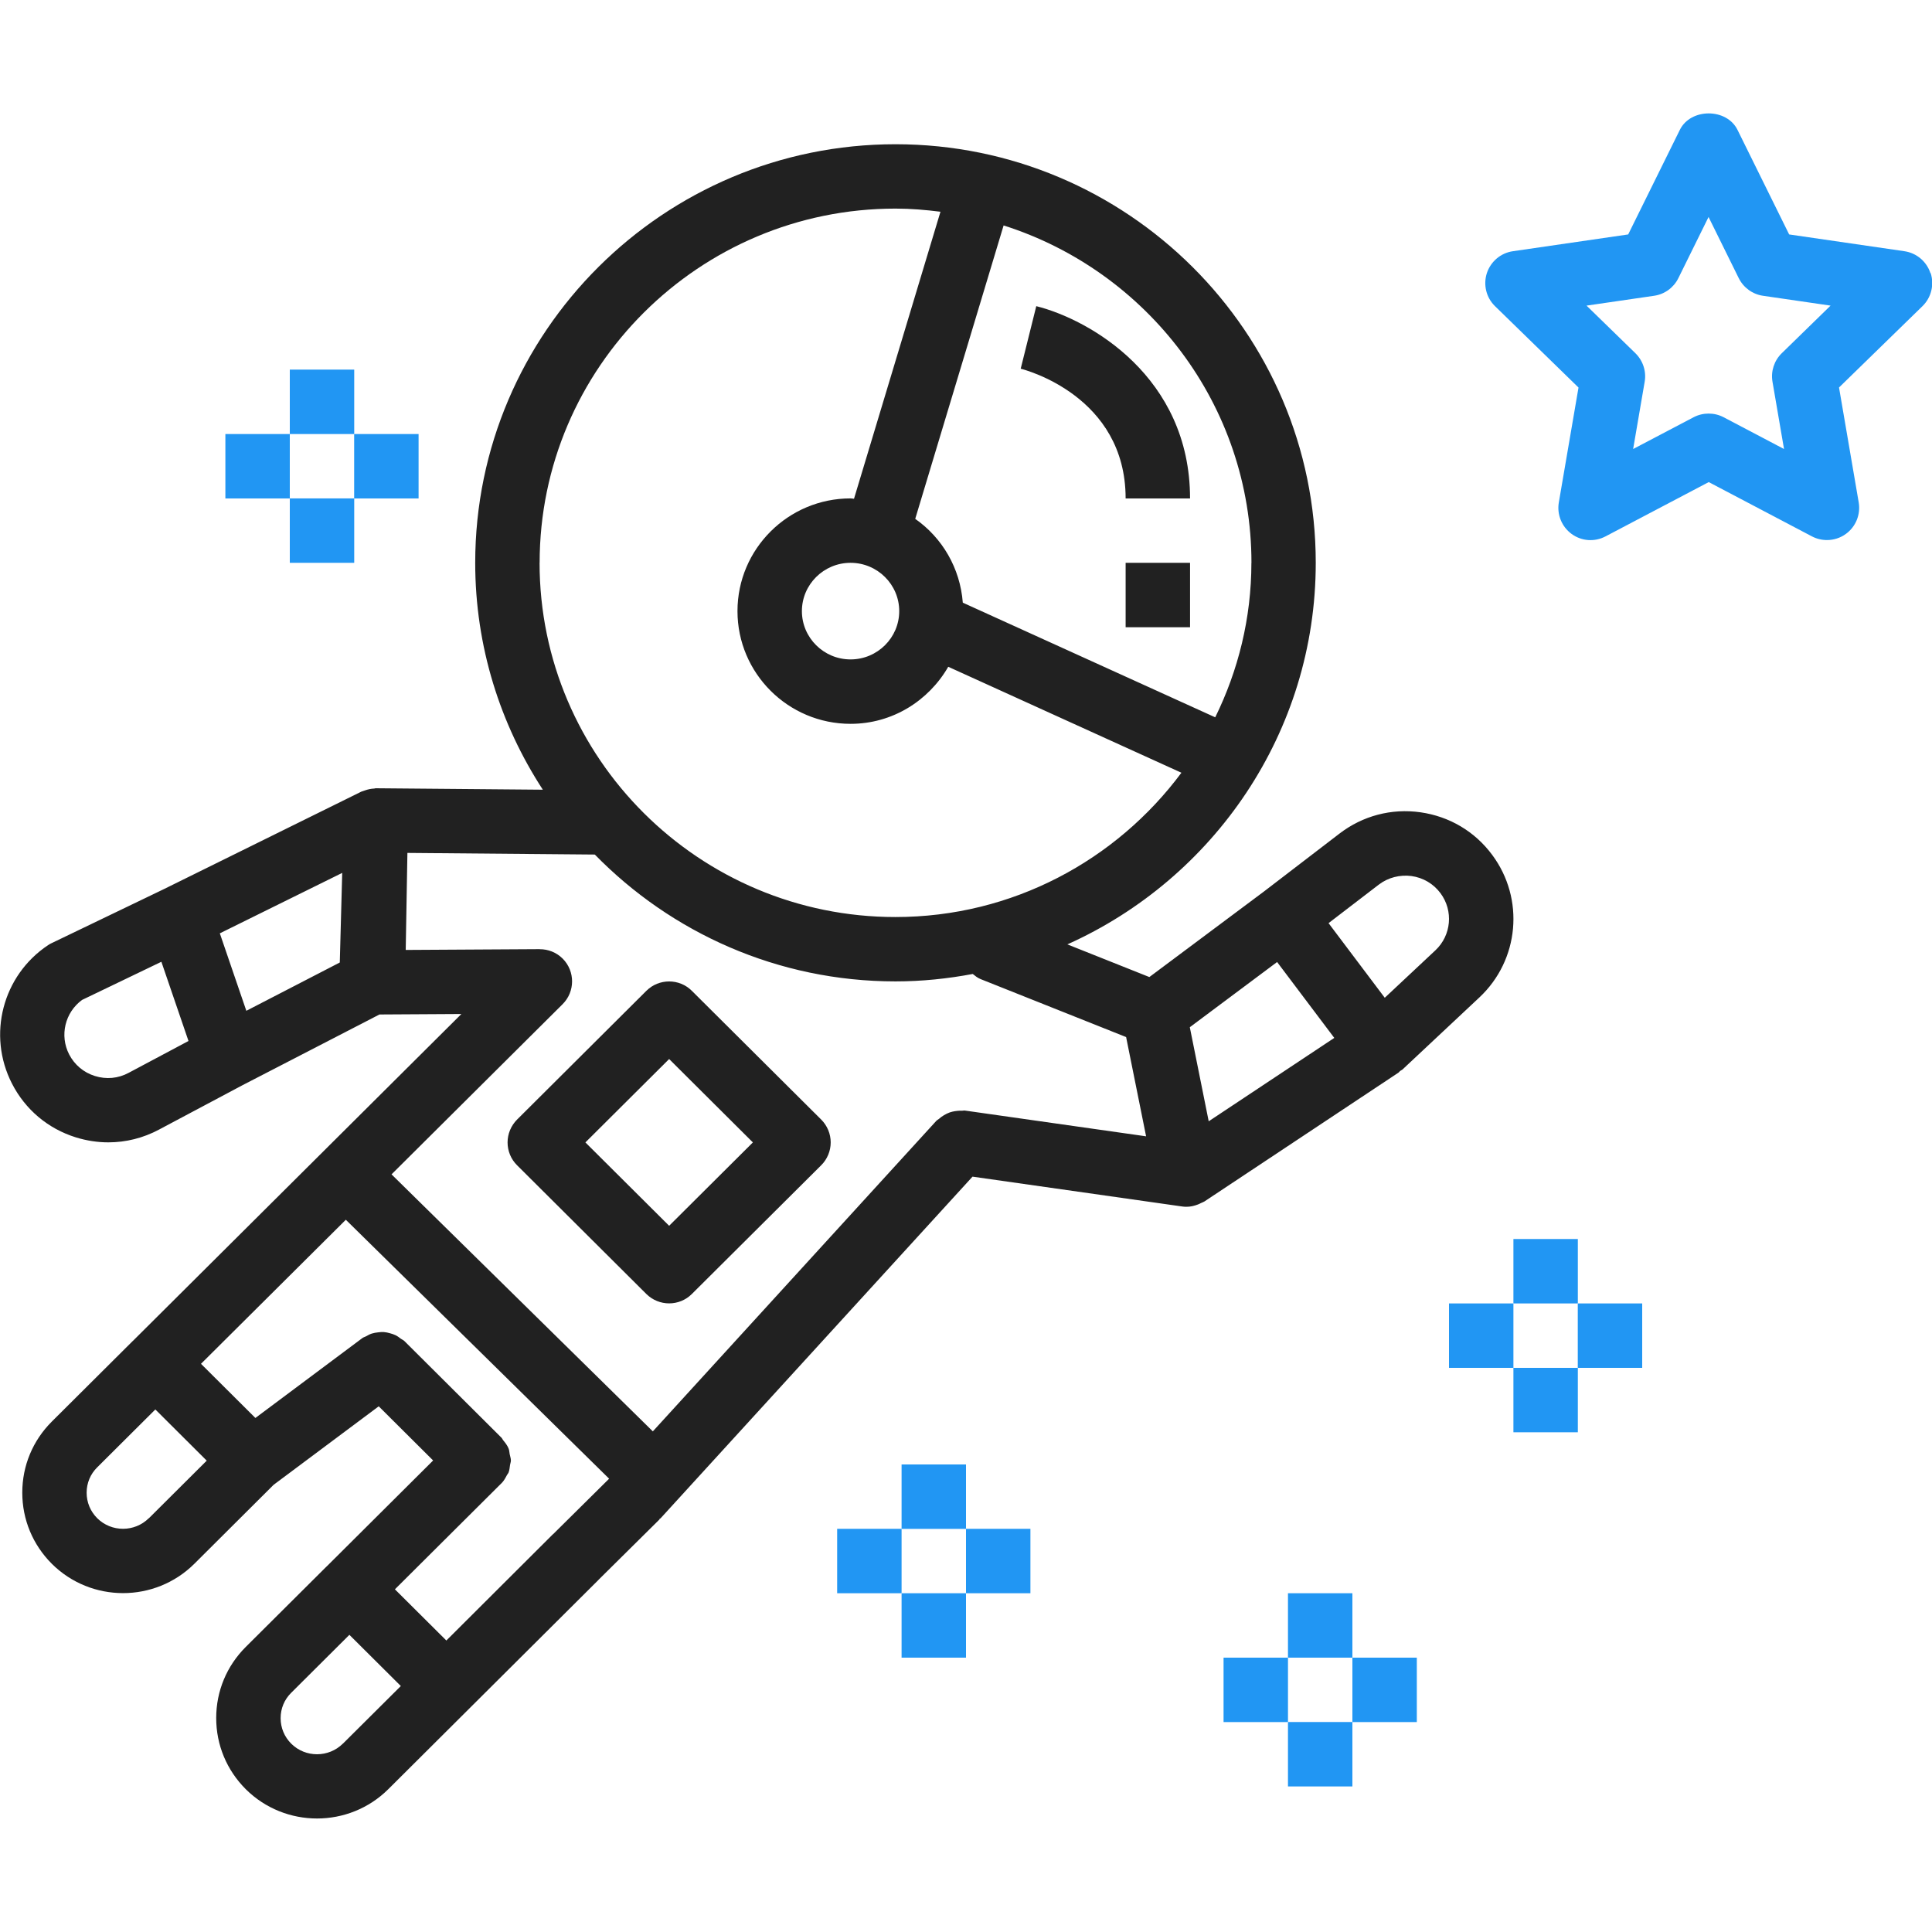
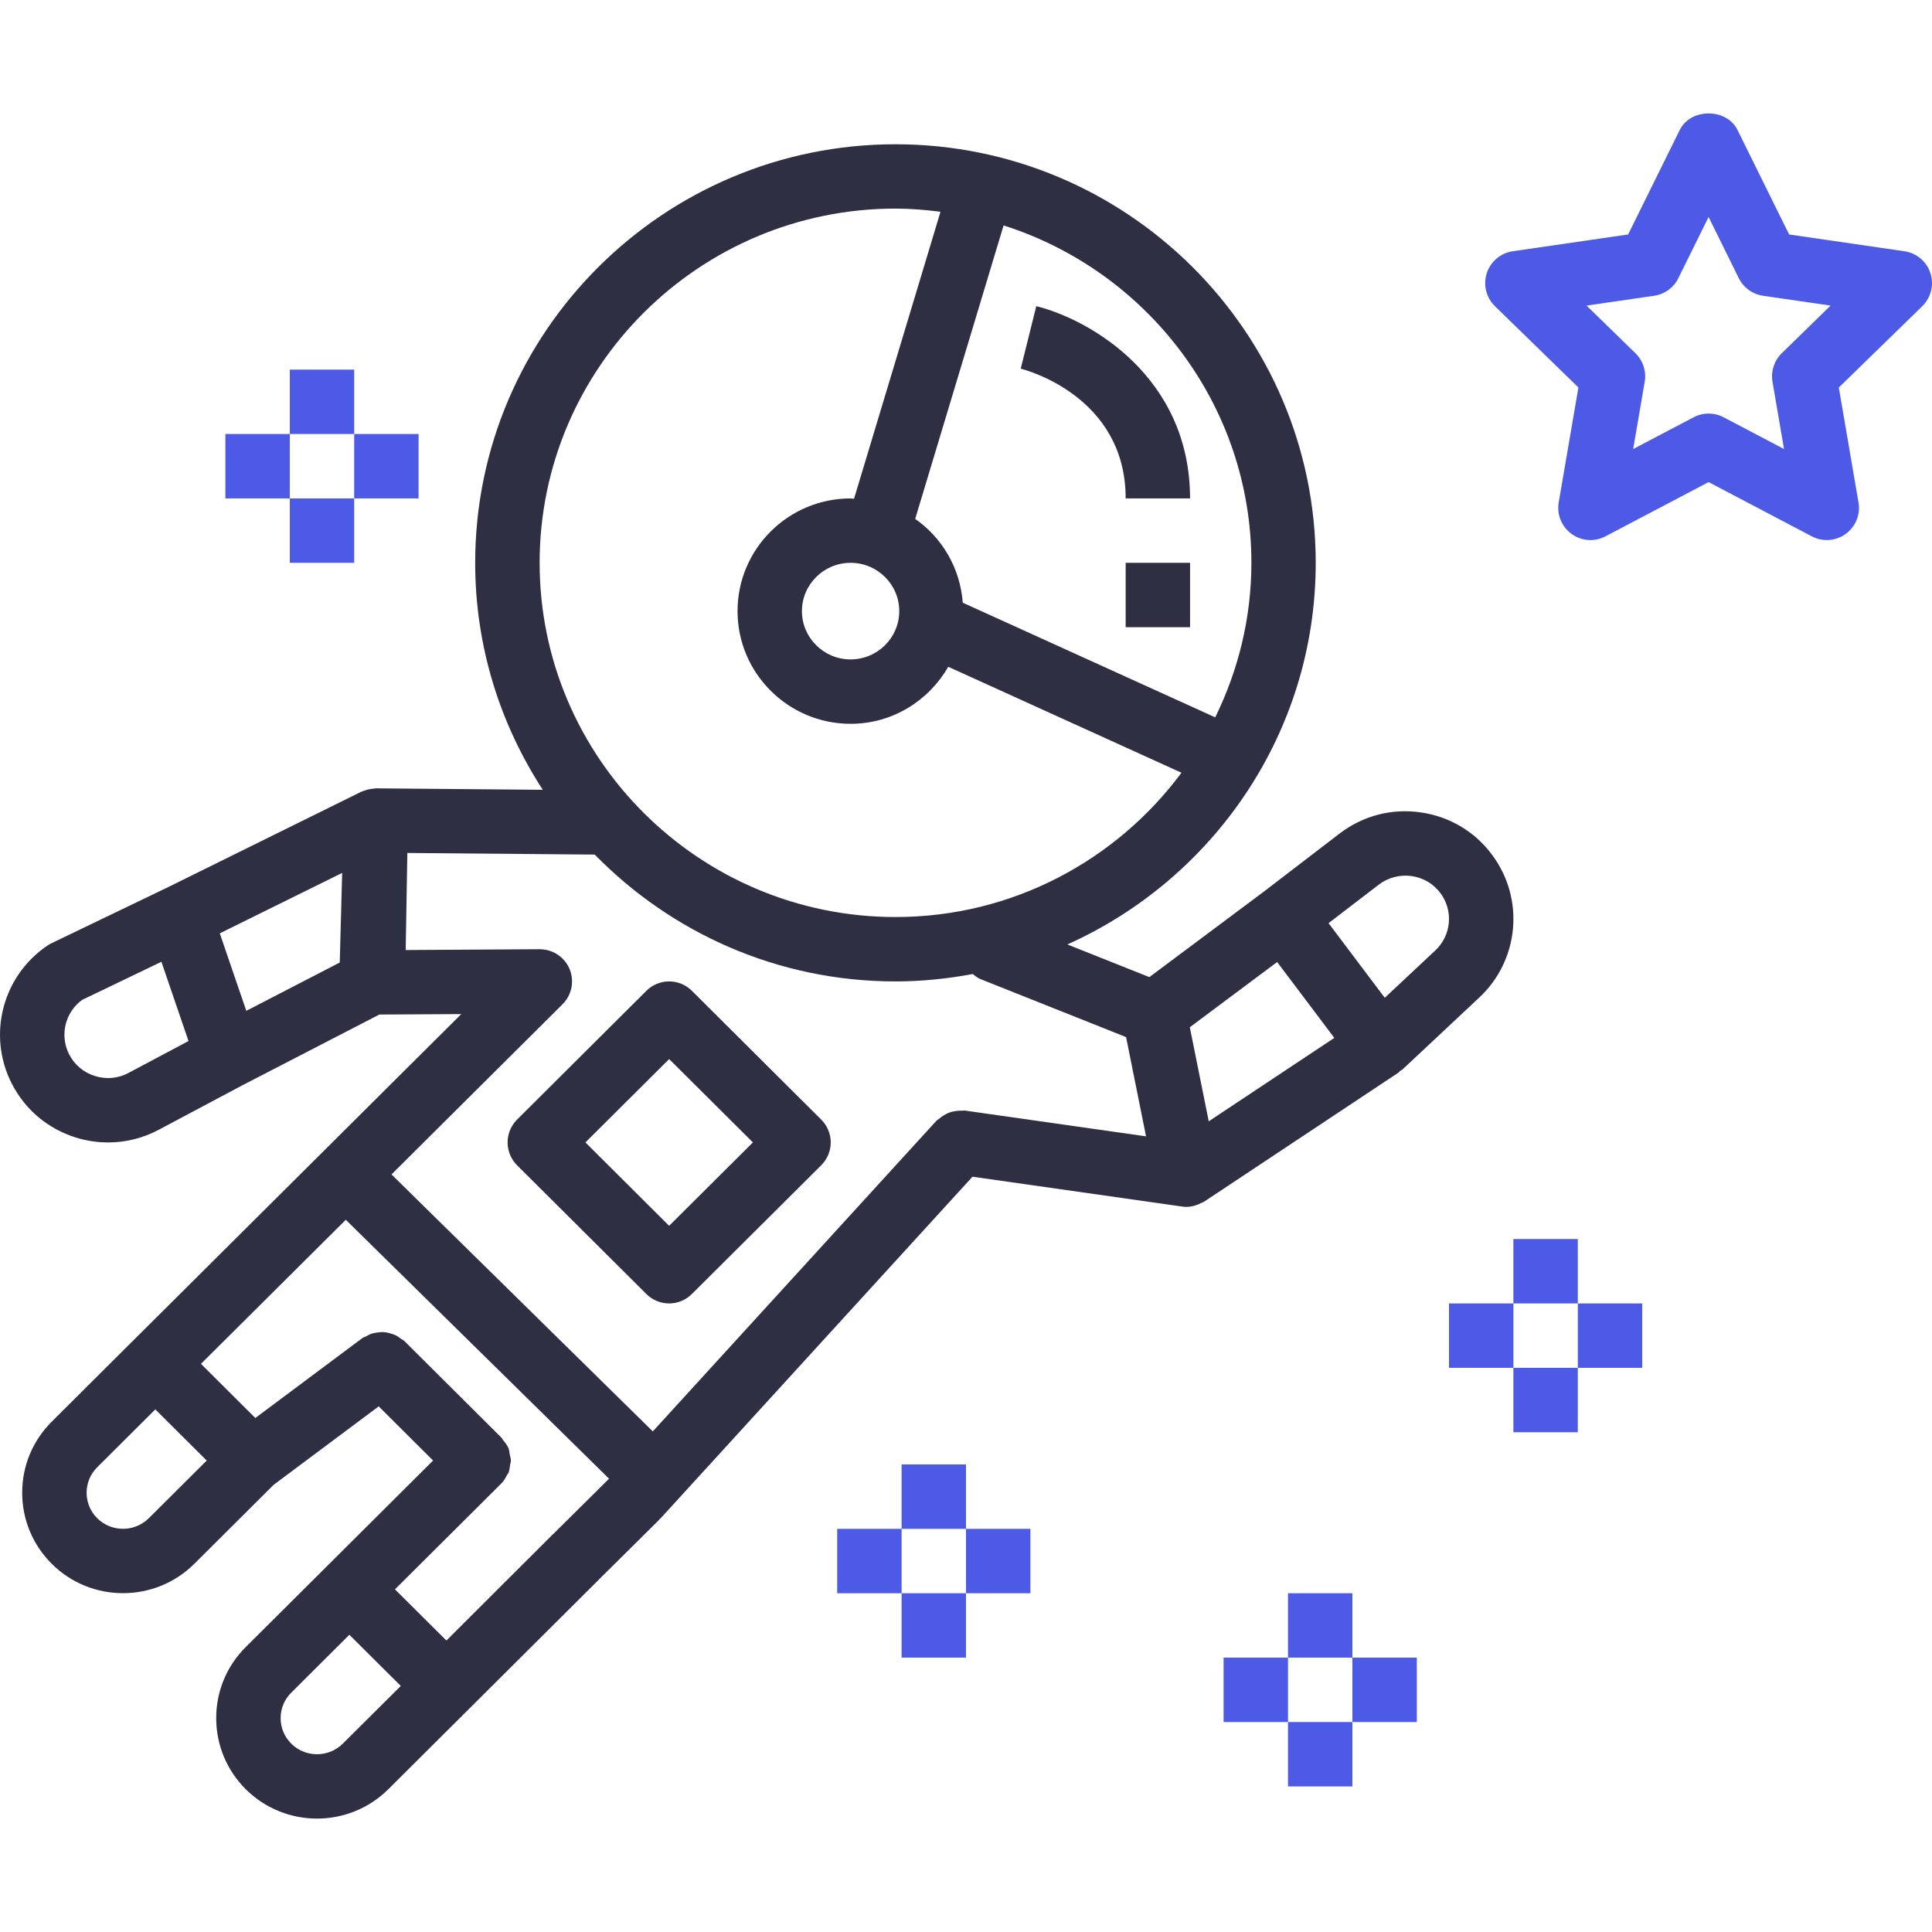
- <svg xmlns="http://www.w3.org/2000/svg" version="1.1" width="32" height="32" viewBox="0 0 32 32">
-   <path fill="#2196f3" d="M31.974 4.524c-0.063-0.193-0.229-0.333-0.43-0.363l-1.91-0.278-0.855-1.731c-0.179-0.365-0.777-0.365-0.956 0l-0.855 1.731-1.91 0.278c-0.201 0.029-0.367 0.17-0.431 0.363-0.062 0.193-0.011 0.405 0.135 0.547l1.383 1.348-0.326 1.903c-0.034 0.2 0.048 0.402 0.212 0.522 0.166 0.121 0.382 0.135 0.562 0.040l1.709-0.899 1.709 0.899c0.078 0.041 0.164 0.061 0.249 0.061 0.11 0 0.221-0.034 0.314-0.102 0.164-0.119 0.246-0.322 0.212-0.522l-0.326-1.903 1.383-1.348c0.145-0.142 0.197-0.354 0.135-0.547zM29.511 5.851c-0.125 0.122-0.183 0.299-0.153 0.472l0.191 1.114-1-0.526c-0.078-0.041-0.163-0.061-0.249-0.061s-0.17 0.020-0.249 0.061l-1.001 0.526 0.191-1.114c0.030-0.173-0.028-0.349-0.153-0.472l-0.81-0.789 1.119-0.163c0.174-0.025 0.324-0.134 0.402-0.292l0.5-1.013 0.5 1.013c0.078 0.157 0.228 0.267 0.402 0.292l1.119 0.163-0.809 0.789z" />
-   <path fill="#2196f3" d="M26.134 20.522h-1.067v1.067h1.067v-1.067z" />
-   <path fill="#2196f3" d="M26.134 22.656h-1.067v1.067h1.067v-1.067z" />
-   <path fill="#2196f3" d="M27.2 21.589h-1.067v1.067h1.067v-1.067z" />
-   <path fill="#2196f3" d="M25.067 21.589h-1.067v1.067h1.067v-1.067z" />
-   <path fill="#2196f3" d="M22.4 26.389h-1.067v1.067h1.067v-1.067z" />
-   <path fill="#2196f3" d="M22.4 28.522h-1.067v1.067h1.067v-1.067z" />
-   <path fill="#2196f3" d="M23.467 27.456h-1.067v1.067h1.067v-1.067z" />
-   <path fill="#2196f3" d="M21.333 27.456h-1.067v1.067h1.067v-1.067z" />
-   <path fill="#2196f3" d="M16 24.256h-1.067v1.067h1.067v-1.067z" />
-   <path fill="#2196f3" d="M16 26.389h-1.067v1.067h1.067v-1.067z" />
-   <path fill="#2196f3" d="M17.067 25.322h-1.067v1.067h1.067v-1.067z" />
-   <path fill="#2196f3" d="M14.933 25.322h-1.067v1.067h1.067v-1.067z" />
-   <path fill="#2196f3" d="M5.867 6.122h-1.067v1.067h1.067v-1.067z" />
-   <path fill="#2196f3" d="M5.867 8.255h-1.067v1.067h1.067v-1.067z" />
-   <path fill="#2196f3" d="M6.933 7.189h-1.067v1.067h1.067v-1.067z" />
-   <path fill="#2196f3" d="M4.8 7.189h-1.067v1.067h1.067v-1.067z" />
-   <path fill="#212121" d="M24.715 14.159c-0.287-0.388-0.709-0.637-1.188-0.705-0.481-0.068-0.956 0.058-1.34 0.352l-1.252 0.96-1.898 1.417-1.358-0.541c2.421-1.086 4.114-3.508 4.114-6.32 0-3.823-3.123-6.933-6.961-6.933s-6.961 3.11-6.961 6.933c0 1.386 0.414 2.674 1.12 3.758l-2.764-0.024c-0.002 0-0.003 0-0.005 0-0.009 0-0.015 0.004-0.023 0.005-0.053 0.002-0.105 0.013-0.155 0.031-0.013 0.005-0.026 0.008-0.038 0.013-0.006 0.003-0.013 0.003-0.019 0.006l-3.233 1.596c-0.001 0-0.001 0-0.001 0.001l-1.893 0.911c-0.021 0.009-0.042 0.021-0.063 0.035-0.755 0.502-1.012 1.489-0.598 2.295 0.22 0.429 0.595 0.745 1.056 0.889 0.178 0.055 0.359 0.083 0.539 0.083 0.29 0 0.577-0.071 0.839-0.211l1.388-0.738 2.264-1.169 1.357-0.008-5.442 5.416c-0.001 0.001-0.001 0.001-0.002 0.001l-1.339 1.333c-0.316 0.315-0.49 0.732-0.49 1.178s0.174 0.863 0.49 1.179c0.325 0.323 0.752 0.485 1.179 0.485s0.854-0.162 1.18-0.485l1.314-1.309 1.741-1.3 0.901 0.897-1.762 1.754c-0 0.001-0.001 0.001-0.002 0.001l-1.339 1.333c-0.316 0.315-0.49 0.732-0.49 1.178s0.174 0.863 0.49 1.179c0.325 0.323 0.753 0.485 1.18 0.485s0.855-0.162 1.18-0.485l3.482-3.467c0.001-0.001 0.001-0.001 0.001-0.002l1.010-1-0.004-0.004c0.006-0.006 0.015-0.009 0.022-0.015l5.166-5.658 3.471 0.494c0.025 0.004 0.050 0.005 0.075 0.005 0.065 0 0.127-0.015 0.187-0.038 0.018-0.006 0.033-0.015 0.050-0.023 0.019-0.010 0.039-0.015 0.058-0.027l3.213-2.133c0.012-0.008 0.018-0.021 0.029-0.029 0.013-0.010 0.029-0.014 0.041-0.026l1.271-1.191c0.662-0.62 0.753-1.635 0.212-2.362zM2.13 17.77c-0.173 0.093-0.37 0.111-0.558 0.052-0.187-0.058-0.338-0.186-0.427-0.358-0.161-0.314-0.068-0.695 0.214-0.902l1.314-0.632 0.449 1.312-0.992 0.528zM5.628 15.942l-1.548 0.8-0.439-1.283 2.027-1.001-0.040 1.484zM20.727 9.322c0 0.918-0.219 1.785-0.599 2.559l-4.181-1.899c-0.044-0.573-0.341-1.075-0.788-1.388l1.464-4.86c2.378 0.756 4.105 2.974 4.105 5.588zM8.938 9.322c0-3.235 2.644-5.867 5.894-5.867 0.253 0 0.5 0.021 0.745 0.052l-1.432 4.754c-0.019-0.001-0.037-0.006-0.057-0.006-1.033 0-1.873 0.837-1.873 1.867s0.84 1.867 1.873 1.867c0.694 0 1.294-0.383 1.618-0.945l3.862 1.755c-1.075 1.446-2.795 2.39-4.737 2.39-3.25 0-5.894-2.632-5.894-5.867zM14.894 10.122c0 0.441-0.362 0.8-0.806 0.8s-0.806-0.359-0.806-0.8c0-0.441 0.362-0.8 0.806-0.8s0.806 0.359 0.806 0.8zM2.465 25.146c-0.236 0.234-0.619 0.234-0.854 0.001-0.114-0.114-0.176-0.263-0.176-0.423s0.062-0.309 0.176-0.421l0.962-0.958 0.851 0.848-0.959 0.955zM5.679 28.88c-0.236 0.234-0.619 0.235-0.855 0.001-0.114-0.114-0.176-0.263-0.176-0.423s0.062-0.309 0.176-0.421l0.963-0.959 0.852 0.848-0.96 0.955zM9.16 25.411c-0.001 0-0.001 0-0.002 0.001l-1.765 1.76-0.852-0.848 1.763-1.755c0 0 0 0 0-0s0.001-0.001 0.002-0.001c0.040-0.040 0.065-0.088 0.090-0.135 0.007-0.014 0.020-0.026 0.026-0.040 0.017-0.041 0.019-0.085 0.026-0.129 0.003-0.025 0.014-0.047 0.014-0.073 0-0.036-0.013-0.070-0.020-0.106-0.006-0.032-0.006-0.065-0.019-0.095-0.020-0.050-0.055-0.094-0.091-0.138-0.010-0.012-0.014-0.027-0.025-0.038 0 0 0 0-0.001 0s-0.001-0.002-0.001-0.002l-1.607-1.6c-0.017-0.017-0.039-0.024-0.058-0.038-0.028-0.022-0.055-0.042-0.087-0.058-0.030-0.015-0.061-0.024-0.093-0.033-0.034-0.010-0.067-0.017-0.103-0.020-0.033-0.002-0.063 0.001-0.095 0.005-0.036 0.004-0.069 0.009-0.104 0.020-0.034 0.011-0.063 0.027-0.094 0.045-0.020 0.011-0.042 0.015-0.061 0.029l-1.773 1.324-0.901-0.897 2.399-2.386 4.361 4.289-0.928 0.919zM15.979 18.394c-0.015-0.002-0.030 0.004-0.045 0.003-0.039-0.002-0.076 0.001-0.115 0.007-0.030 0.005-0.059 0.011-0.088 0.021-0.034 0.012-0.065 0.028-0.097 0.047-0.030 0.018-0.057 0.037-0.083 0.061-0.013 0.011-0.028 0.017-0.040 0.029l-4.698 5.146-4.328-4.257 2.833-2.818c0.209-0.208 0.21-0.546 0.002-0.755-0.105-0.105-0.243-0.157-0.381-0.156v-0.001l-2.219 0.013 0.028-1.607 3.104 0.027c1.265 1.294 3.029 2.101 4.981 2.101 0.437 0 0.864-0.045 1.279-0.123 0.040 0.032 0.079 0.065 0.13 0.085l2.41 0.96 0.331 1.644-3.003-0.427zM20.020 18.572l-0.313-1.558 1.446-1.080 0.947 1.257-2.080 1.381zM23.774 15.741l-0.838 0.785-0.931-1.236 0.831-0.637c0.155-0.119 0.351-0.168 0.543-0.143 0.193 0.027 0.364 0.128 0.48 0.284 0.217 0.292 0.18 0.699-0.085 0.947z" />
-   <path fill="#212121" d="M13.602 18.544l-2.143-2.133c-0.207-0.207-0.545-0.207-0.753 0l-2.142 2.133c-0.1 0.101-0.157 0.236-0.157 0.378s0.056 0.278 0.157 0.378l2.142 2.133c0.104 0.103 0.241 0.155 0.377 0.155s0.273-0.052 0.376-0.155l2.143-2.133c0.1-0.1 0.157-0.236 0.157-0.378s-0.057-0.278-0.157-0.378zM11.083 20.303l-1.387-1.381 1.387-1.381 1.387 1.381-1.387 1.381z" />
-   <path fill="#212121" d="M17.164 5.071l-0.258 1.036c0.071 0.018 1.738 0.452 1.738 2.149h1.067c-0-2.017-1.666-2.965-2.547-3.185z" />
-   <path fill="#212121" d="M19.711 9.322h-1.067v1.067h1.067v-1.067z" />
+ <svg xmlns="http://www.w3.org/2000/svg" width="64" height="64" viewBox="0 0 64 64" fill="none">
+   <g id="astronaut 1">
+     <g id="Group">
+       <g id="Group_2">
+         <path id="Vector" d="M63.948 9.048C63.822 8.663 63.489 8.381 63.087 8.323L59.267 7.767L57.557 4.305C57.198 3.575 56.002 3.575 55.644 4.305L53.934 7.767L50.113 8.323C49.711 8.381 49.378 8.662 49.251 9.048C49.127 9.434 49.23 9.859 49.521 10.142L52.287 12.837L51.634 16.643C51.566 17.043 51.73 17.447 52.058 17.686C52.39 17.927 52.823 17.957 53.182 17.767L56.6 15.97L60.017 17.767C60.173 17.849 60.345 17.89 60.515 17.89C60.735 17.89 60.956 17.822 61.142 17.686C61.47 17.447 61.635 17.043 61.565 16.643L60.913 12.837L63.679 10.142C63.968 9.858 64.073 9.434 63.948 9.048ZM59.022 11.702C58.772 11.946 58.656 12.3 58.716 12.646L59.098 14.874L57.097 13.823C56.941 13.74 56.771 13.7 56.6 13.7C56.429 13.7 56.26 13.74 56.103 13.823L54.102 14.874L54.483 12.646C54.543 12.3 54.428 11.947 54.177 11.702L52.557 10.123L54.795 9.798C55.143 9.748 55.443 9.529 55.598 9.214L56.599 7.188L57.599 9.214C57.755 9.529 58.055 9.748 58.403 9.798L60.64 10.123L59.022 11.702Z" fill="#4D5AE5" />
+       </g>
+     </g>
+     <g id="Group_3">
+       <g id="Group_4">
+         <path id="Vector_2" d="M52.267 41.044H50.133V43.178H52.267V41.044Z" fill="#4D5AE5" />
+       </g>
+     </g>
+     <g id="Group_5">
+       <g id="Group_6">
+         <path id="Vector_3" d="M52.267 45.311H50.133V47.445H52.267V45.311Z" fill="#4D5AE5" />
+       </g>
+     </g>
+     <g id="Group_7">
+       <g id="Group_8">
+         <path id="Vector_4" d="M54.4 43.178H52.267V45.311H54.4V43.178Z" fill="#4D5AE5" />
+       </g>
+     </g>
+     <g id="Group_9">
+       <g id="Group_10">
+         <path id="Vector_5" d="M50.134 43.178H48V45.311H50.134V43.178Z" fill="#4D5AE5" />
+       </g>
+     </g>
+     <g id="Group_11">
+       <g id="Group_12">
+         <path id="Vector_6" d="M44.8 52.778H42.667V54.911H44.8V52.778Z" fill="#4D5AE5" />
+       </g>
+     </g>
+     <g id="Group_13">
+       <g id="Group_14">
+         <path id="Vector_7" d="M44.8 57.045H42.667V59.178H44.8V57.045Z" fill="#4D5AE5" />
+       </g>
+     </g>
+     <g id="Group_15">
+       <g id="Group_16">
+         <path id="Vector_8" d="M46.934 54.911H44.8V57.045H46.934V54.911Z" fill="#4D5AE5" />
+       </g>
+     </g>
+     <g id="Group_17">
+       <g id="Group_18">
+         <path id="Vector_9" d="M42.667 54.911H40.533V57.045H42.667V54.911Z" fill="#4D5AE5" />
+       </g>
+     </g>
+     <g id="Group_19">
+       <g id="Group_20">
+         <path id="Vector_10" d="M32 48.511H29.867V50.645H32V48.511Z" fill="#4D5AE5" />
+       </g>
+     </g>
+     <g id="Group_21">
+       <g id="Group_22">
+         <path id="Vector_11" d="M32 52.778H29.867V54.911H32V52.778Z" fill="#4D5AE5" />
+       </g>
+     </g>
+     <g id="Group_23">
+       <g id="Group_24">
+         <path id="Vector_12" d="M34.133 50.645H32V52.778H34.133V50.645Z" fill="#4D5AE5" />
+       </g>
+     </g>
+     <g id="Group_25">
+       <g id="Group_26">
+         <path id="Vector_13" d="M29.867 50.645H27.733V52.778H29.867V50.645Z" fill="#4D5AE5" />
+       </g>
+     </g>
+     <g id="Group_27">
+       <g id="Group_28">
+         <path id="Vector_14" d="M11.733 12.244H9.6V14.377H11.733V12.244Z" fill="#4D5AE5" />
+       </g>
+     </g>
+     <g id="Group_29">
+       <g id="Group_30">
+         <path id="Vector_15" d="M11.733 16.511H9.6V18.644H11.733V16.511Z" fill="#4D5AE5" />
+       </g>
+     </g>
+     <g id="Group_31">
+       <g id="Group_32">
+         <path id="Vector_16" d="M13.866 14.377H11.733V16.511H13.866V14.377Z" fill="#4D5AE5" />
+       </g>
+     </g>
+     <g id="Group_33">
+       <g id="Group_34">
+         <path id="Vector_17" d="M9.6 14.377H7.466V16.511H9.6V14.377Z" fill="#4D5AE5" />
+       </g>
+     </g>
+     <g id="Group_35">
+       <g id="Group_36">
+         <path id="Vector_18" d="M49.429 28.319C48.855 27.543 48.011 27.044 47.053 26.91C46.091 26.773 45.142 27.026 44.373 27.614L41.87 29.533L41.869 29.534L38.074 32.368L35.358 31.286C40.2 29.114 43.585 24.27 43.585 18.646C43.585 11 37.34 4.779 29.663 4.779C21.986 4.779 15.741 11 15.741 18.646C15.741 21.418 16.569 23.994 17.98 26.163L12.453 26.115C12.45 26.115 12.447 26.115 12.443 26.115C12.426 26.115 12.412 26.123 12.396 26.125C12.291 26.129 12.187 26.15 12.086 26.186C12.06 26.196 12.034 26.201 12.009 26.213C11.997 26.218 11.984 26.22 11.971 26.226L5.505 29.419C5.504 29.419 5.503 29.419 5.503 29.419L1.716 31.241C1.674 31.259 1.632 31.283 1.59 31.311C0.081 32.316 -0.434 34.289 0.393 35.902C0.834 36.759 1.584 37.391 2.505 37.68C2.86 37.791 3.223 37.845 3.584 37.845C4.163 37.845 4.737 37.703 5.262 37.423L8.038 35.947L12.566 33.608L15.28 33.593L4.396 44.424C4.395 44.425 4.394 44.425 4.393 44.426L1.716 47.093C1.083 47.722 0.735 48.557 0.735 49.448C0.735 50.337 1.083 51.175 1.716 51.805C2.365 52.452 3.22 52.776 4.074 52.776C4.93 52.776 5.783 52.452 6.435 51.805L9.063 49.188L12.545 46.588L14.346 48.382L10.823 51.89C10.822 51.892 10.821 51.892 10.82 51.893L8.142 54.559C7.51 55.189 7.162 56.024 7.162 56.914C7.162 57.804 7.51 58.641 8.142 59.272C8.792 59.918 9.647 60.243 10.502 60.243C11.356 60.243 12.212 59.918 12.862 59.272L15.541 56.605L19.826 52.339C19.827 52.337 19.827 52.336 19.828 52.335L21.847 50.335L21.84 50.328C21.852 50.315 21.87 50.311 21.883 50.297L32.215 38.98L39.157 39.968C39.207 39.976 39.257 39.979 39.307 39.979C39.437 39.979 39.561 39.948 39.682 39.902C39.717 39.889 39.748 39.872 39.781 39.855C39.819 39.836 39.86 39.825 39.896 39.801L46.323 35.534C46.347 35.518 46.359 35.492 46.382 35.475C46.407 35.455 46.439 35.447 46.463 35.424L49.006 33.042C50.329 31.803 50.511 29.772 49.429 28.319ZM4.261 35.54C3.914 35.726 3.521 35.763 3.144 35.644C2.771 35.528 2.468 35.273 2.291 34.928C1.969 34.301 2.155 33.537 2.719 33.124L5.347 31.86L5.979 33.709L6.245 34.485L4.261 35.54ZM11.255 31.885L8.159 33.485L7.648 31.991L7.281 30.918L11.334 28.917L11.255 31.885ZM41.454 18.644C41.454 20.481 41.016 22.213 40.256 23.763L31.893 19.965C31.806 18.818 31.211 17.814 30.317 17.189L33.245 7.468C38 8.981 41.454 13.417 41.454 18.644ZM17.876 18.644C17.876 12.175 23.165 6.91 29.665 6.91C30.171 6.91 30.666 6.953 31.155 7.015L28.291 16.522C28.253 16.521 28.216 16.511 28.177 16.511C26.112 16.511 24.432 18.185 24.432 20.244C24.432 22.303 26.112 23.977 28.177 23.977C29.566 23.977 30.766 23.211 31.413 22.088L39.138 25.598C36.989 28.491 33.549 30.378 29.665 30.378C23.165 30.378 17.876 25.113 17.876 18.644ZM29.789 20.244C29.789 21.126 29.066 21.844 28.177 21.844C27.288 21.844 26.565 21.126 26.565 20.244C26.565 19.362 27.288 18.644 28.177 18.644C29.066 18.644 29.789 19.362 29.789 20.244ZM4.93 50.292C4.457 50.761 3.692 50.76 3.221 50.294C2.994 50.066 2.869 49.767 2.869 49.448C2.869 49.13 2.994 48.83 3.221 48.605L5.145 46.688L6.847 48.383L4.93 50.292ZM11.357 57.759C10.885 58.228 10.119 58.229 9.648 57.761C9.42 57.533 9.296 57.234 9.296 56.915C9.296 56.597 9.42 56.297 9.648 56.072L11.573 54.154L12.378 54.955L13.277 55.849L11.357 57.759ZM18.321 50.822C18.32 50.823 18.319 50.823 18.317 50.824L14.788 54.344L13.982 53.543L13.084 52.649L16.611 49.138C16.611 49.138 16.611 49.138 16.611 49.137C16.612 49.136 16.613 49.136 16.614 49.135C16.694 49.055 16.744 48.959 16.793 48.864C16.807 48.837 16.834 48.813 16.846 48.784C16.879 48.702 16.884 48.614 16.897 48.527C16.903 48.478 16.924 48.432 16.924 48.382C16.924 48.311 16.899 48.241 16.884 48.171C16.871 48.107 16.871 48.042 16.847 47.98C16.806 47.88 16.737 47.791 16.664 47.705C16.644 47.681 16.637 47.651 16.614 47.629C16.614 47.629 16.614 47.629 16.613 47.629C16.612 47.628 16.612 47.626 16.611 47.625L13.397 44.425C13.363 44.391 13.319 44.377 13.281 44.348C13.224 44.304 13.17 44.264 13.107 44.233C13.046 44.203 12.984 44.185 12.92 44.168C12.852 44.148 12.786 44.133 12.714 44.128C12.649 44.124 12.588 44.13 12.524 44.138C12.452 44.146 12.385 44.156 12.315 44.178C12.248 44.2 12.189 44.233 12.127 44.268C12.087 44.29 12.042 44.298 12.005 44.325L8.458 46.973L6.657 45.179L11.455 40.407L20.176 48.984L18.321 50.822ZM31.958 36.788C31.927 36.784 31.899 36.796 31.868 36.794C31.79 36.789 31.715 36.795 31.637 36.808C31.577 36.818 31.519 36.83 31.461 36.85C31.393 36.874 31.331 36.906 31.268 36.944C31.209 36.98 31.154 37.019 31.102 37.067C31.076 37.089 31.045 37.1 31.022 37.125L21.625 47.417L12.969 38.904L18.635 33.267C19.053 32.851 19.055 32.176 18.639 31.758C18.428 31.548 18.152 31.444 17.876 31.445V31.444L13.439 31.471L13.494 28.256L19.702 28.309C22.232 30.897 25.761 32.511 29.665 32.511C30.54 32.511 31.393 32.42 32.224 32.266C32.304 32.33 32.383 32.395 32.483 32.435L37.303 34.355L37.608 35.872L37.964 37.643L31.958 36.788ZM40.041 37.145L39.414 34.029L42.307 31.869L43.065 32.873L44.201 34.382L40.041 37.145ZM47.548 31.483L45.872 33.053L44.01 30.58L45.673 29.306C45.983 29.067 46.374 28.97 46.758 29.02C47.145 29.074 47.486 29.276 47.718 29.588C48.152 30.172 48.078 30.986 47.548 31.483Z" fill="#2E2F42" />
+       </g>
+     </g>
+     <g id="Group_37">
+       <g id="Group_38">
+         <path id="Vector_19" d="M27.204 37.088L22.918 32.821C22.503 32.407 21.829 32.407 21.413 32.821L17.128 37.088C16.928 37.29 16.815 37.561 16.815 37.844C16.815 38.128 16.927 38.4 17.128 38.601L21.413 42.867C21.621 43.074 21.894 43.178 22.166 43.178C22.438 43.178 22.711 43.074 22.918 42.867L27.204 38.601C27.405 38.4 27.519 38.128 27.519 37.844C27.519 37.561 27.406 37.289 27.204 37.088ZM22.166 40.606L19.393 37.844L22.166 35.083L24.941 37.844L22.166 40.606Z" fill="#2E2F42" />
+       </g>
+     </g>
+     <g id="Group_39">
+       <g id="Group_40">
+         <path id="Vector_20" d="M34.328 10.142L33.813 12.213C33.955 12.248 37.289 13.117 37.289 16.511H39.422C39.422 12.476 36.091 10.58 34.328 10.142Z" fill="#2E2F42" />
+       </g>
+     </g>
+     <g id="Group_41">
+       <g id="Group_42">
+         <path id="Vector_21" d="M39.422 18.644H37.289V20.777H39.422V18.644Z" fill="#2E2F42" />
+       </g>
+     </g>
+   </g>
</svg>
